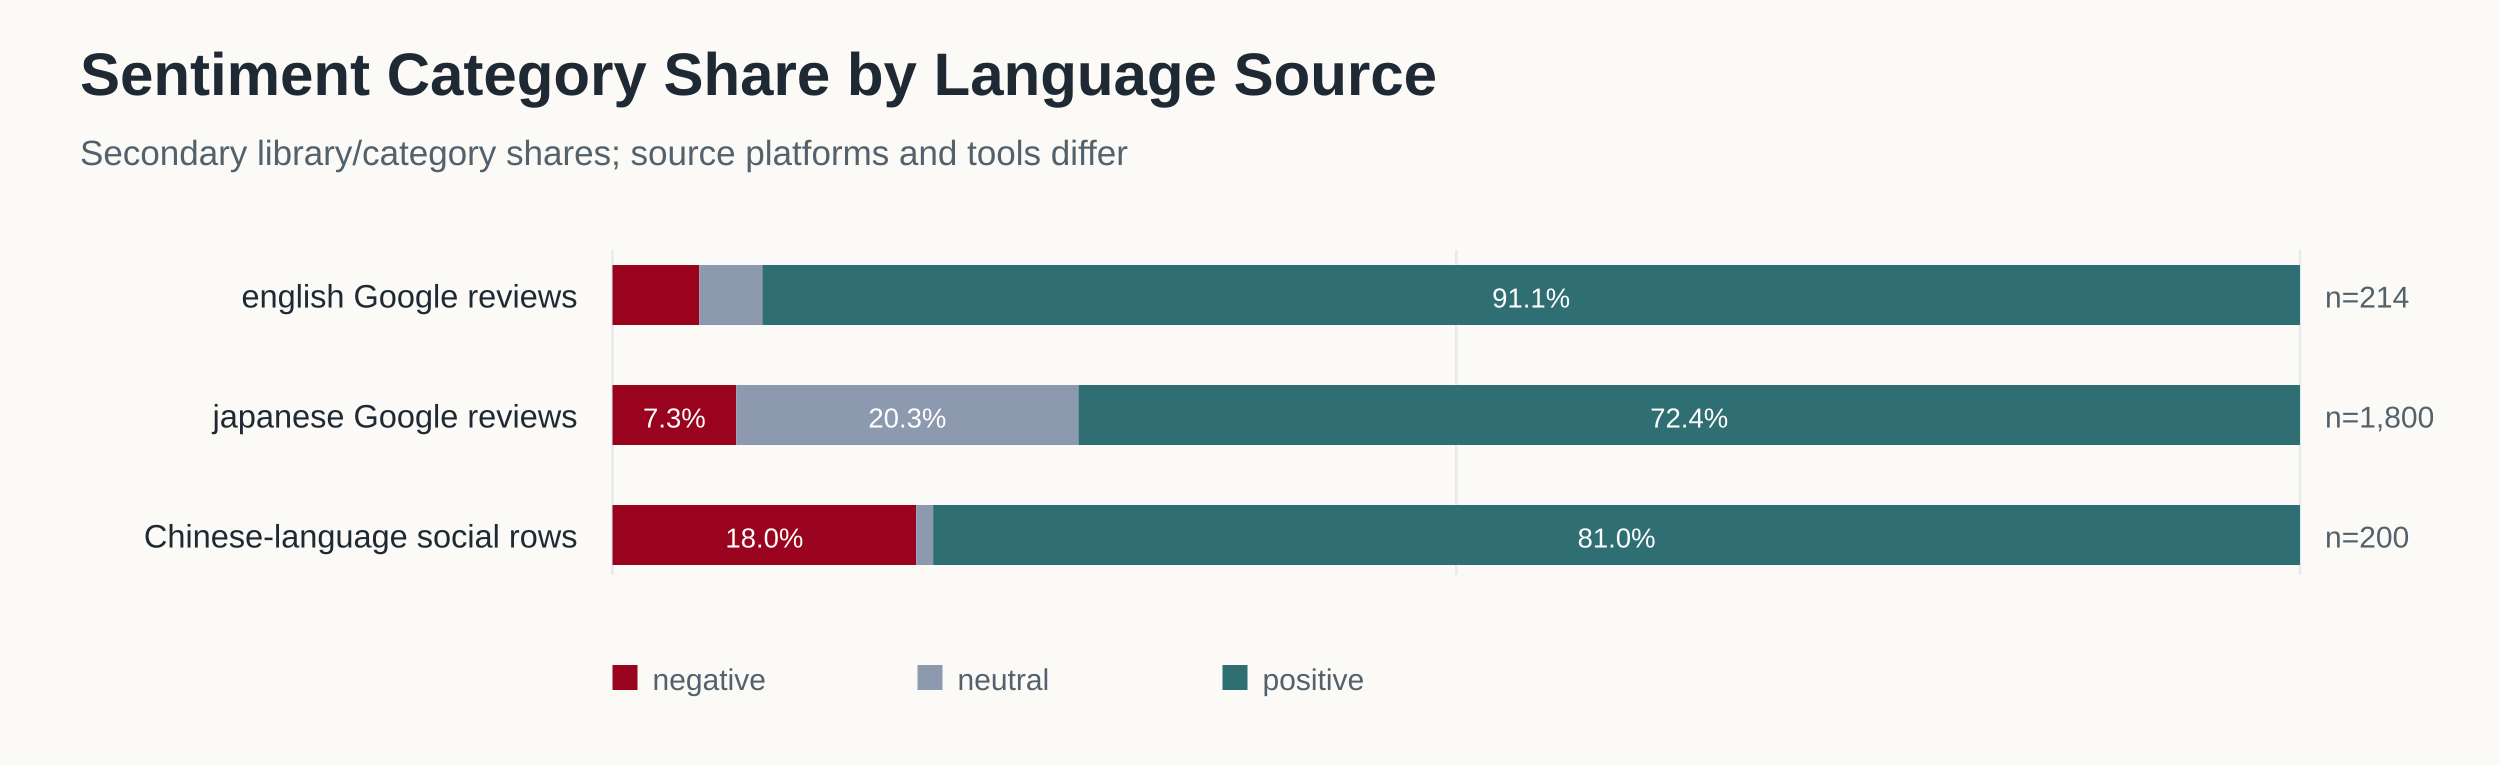
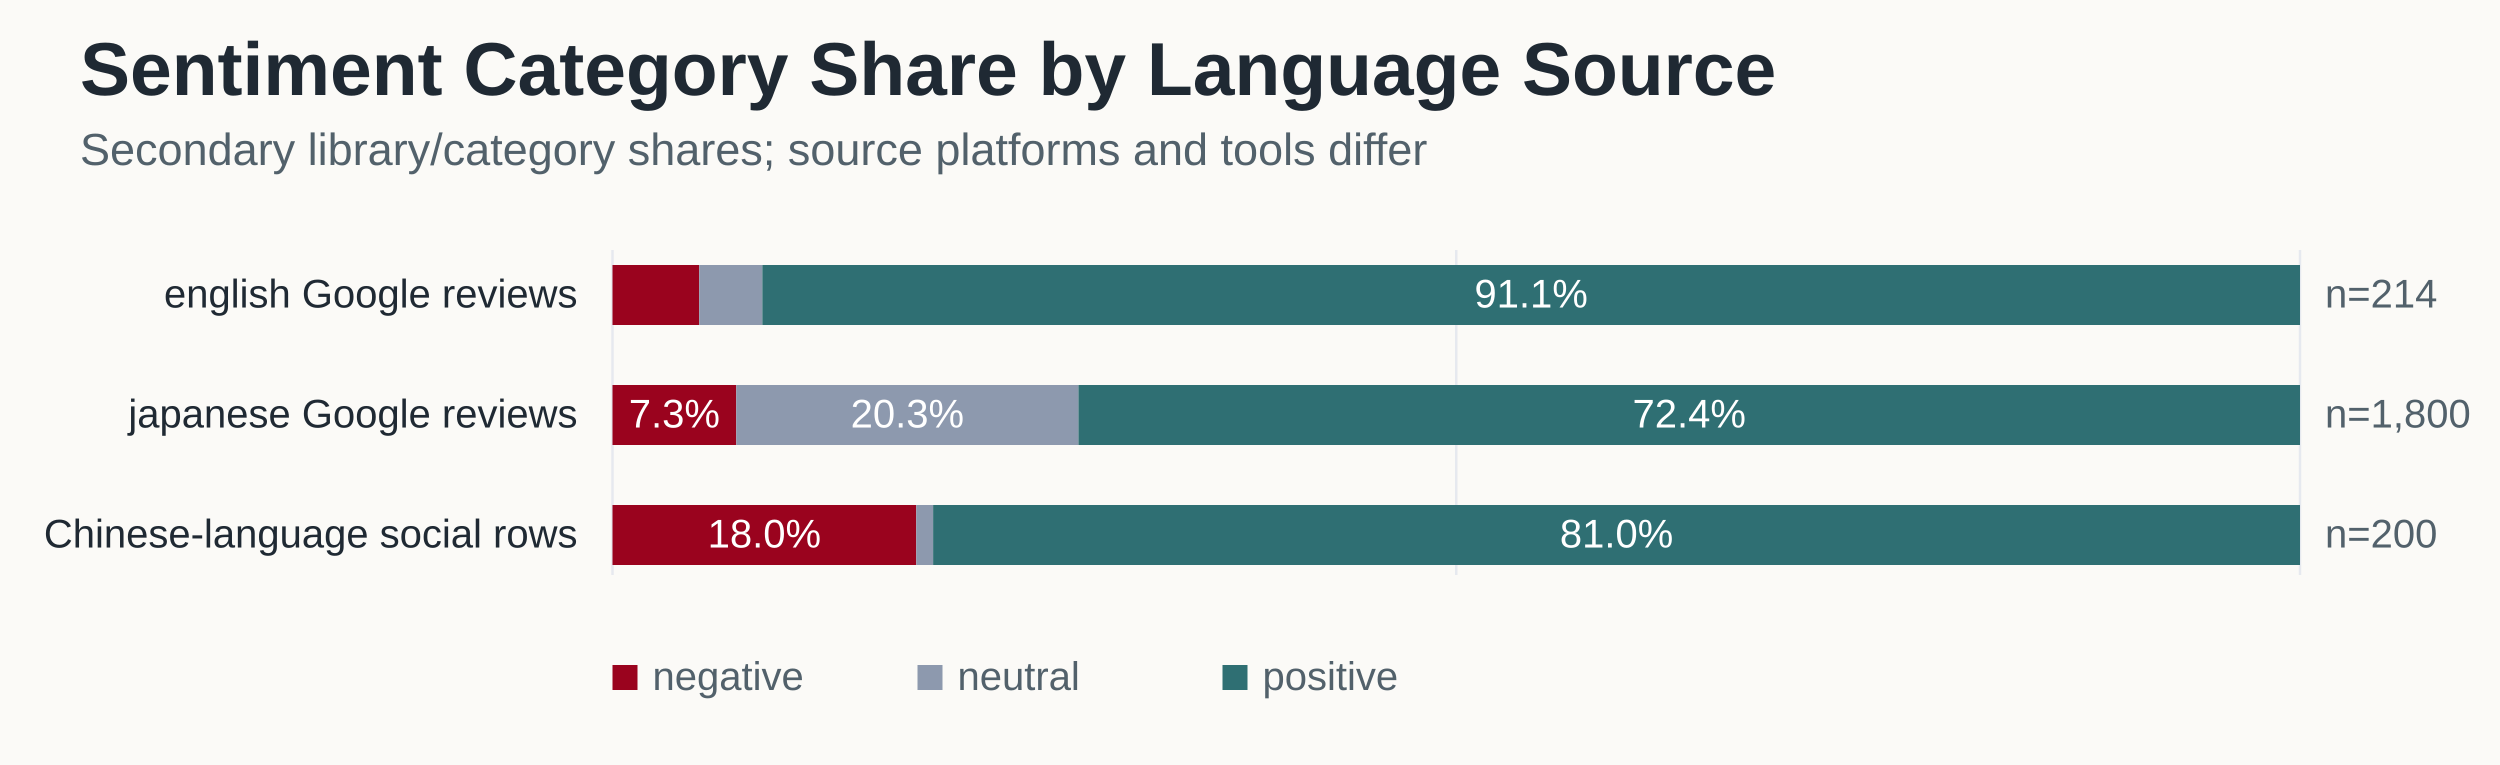
<svg xmlns="http://www.w3.org/2000/svg" width="1000" height="306" viewBox="0 0 1000 306">
  <rect width="100%" height="100%" fill="#fbfaf7" />
-   <text x="32" y="38" font-family="Arial, sans-serif" font-size="24" font-weight="700" fill="#1f2933">Sentiment Category Share by Language Source</text>
-   <text x="32" y="66" font-family="Arial, sans-serif" font-size="14" fill="#52616b">Secondary library/category shares; source platforms and tools differ</text>
+   <text x="32" y="38" font-family="Arial, sans-serif" font-size="30" font-weight="700" fill="#1f2933">Sentiment Category Share by Language Source</text>
+   <text x="32" y="66" font-family="Arial, sans-serif" font-size="18" fill="#52616b">Secondary library/category shares; source platforms and tools differ</text>
  <line x1="245.00" x2="245.00" y1="100.00" y2="230.00" stroke="#d7dde8" stroke-width="1" opacity="0.58" />
  <line x1="582.50" x2="582.50" y1="100.00" y2="230.00" stroke="#d7dde8" stroke-width="1" opacity="0.58" />
  <line x1="920.00" x2="920.00" y1="100.00" y2="230.00" stroke="#d7dde8" stroke-width="1" opacity="0.58" />
-   <text x="231" y="123" text-anchor="end" font-family="Arial, sans-serif" font-size="13" fill="#1f2933">english Google reviews</text>
+   <text x="231" y="123" text-anchor="end" font-family="Arial, sans-serif" font-size="16" fill="#1f2933">english Google reviews</text>
  <rect x="245.00" y="106" width="34.69" height="24" fill="#9a031e" />
  <rect x="279.69" y="106" width="25.23" height="24" fill="#8d99ae" />
  <rect x="304.93" y="106" width="615.07" height="24" fill="#2f6f73" />
-   <text x="612.46" y="123" text-anchor="middle" font-family="Arial, sans-serif" font-size="11" fill="#ffffff">91.1%</text>
-   <text x="930" y="123" font-family="Arial, sans-serif" font-size="12" fill="#52616b">n=214</text>
-   <text x="231" y="171" text-anchor="end" font-family="Arial, sans-serif" font-size="13" fill="#1f2933">japanese Google reviews</text>
+   <text x="612.46" y="123" text-anchor="middle" font-family="Arial, sans-serif" font-size="16" fill="#ffffff">91.1%</text>
+   <text x="930" y="123" font-family="Arial, sans-serif" font-size="16" fill="#52616b">n=214</text>
+   <text x="231" y="171" text-anchor="end" font-family="Arial, sans-serif" font-size="16" fill="#1f2933">japanese Google reviews</text>
  <rect x="245.00" y="154" width="49.50" height="24" fill="#9a031e" />
-   <text x="269.75" y="171" text-anchor="middle" font-family="Arial, sans-serif" font-size="11" fill="#ffffff">7.3%</text>
+   <text x="269.75" y="171" text-anchor="middle" font-family="Arial, sans-serif" font-size="16" fill="#ffffff">7.3%</text>
  <rect x="294.50" y="154" width="136.88" height="24" fill="#8d99ae" />
-   <text x="362.94" y="171" text-anchor="middle" font-family="Arial, sans-serif" font-size="11" fill="#ffffff">20.3%</text>
+   <text x="362.94" y="171" text-anchor="middle" font-family="Arial, sans-serif" font-size="16" fill="#ffffff">20.3%</text>
  <rect x="431.37" y="154" width="488.63" height="24" fill="#2f6f73" />
-   <text x="675.69" y="171" text-anchor="middle" font-family="Arial, sans-serif" font-size="11" fill="#ffffff">72.4%</text>
-   <text x="930" y="171" font-family="Arial, sans-serif" font-size="12" fill="#52616b">n=1,800</text>
-   <text x="231" y="219" text-anchor="end" font-family="Arial, sans-serif" font-size="13" fill="#1f2933">Chinese-language social rows</text>
+   <text x="675.69" y="171" text-anchor="middle" font-family="Arial, sans-serif" font-size="16" fill="#ffffff">72.4%</text>
+   <text x="930" y="171" font-family="Arial, sans-serif" font-size="16" fill="#52616b">n=1,800</text>
+   <text x="231" y="219" text-anchor="end" font-family="Arial, sans-serif" font-size="16" fill="#1f2933">Chinese-language social rows</text>
  <rect x="245.00" y="202" width="121.50" height="24" fill="#9a031e" />
-   <text x="305.75" y="219" text-anchor="middle" font-family="Arial, sans-serif" font-size="11" fill="#ffffff">18.0%</text>
+   <text x="305.75" y="219" text-anchor="middle" font-family="Arial, sans-serif" font-size="16" fill="#ffffff">18.0%</text>
  <rect x="366.50" y="202" width="6.75" height="24" fill="#8d99ae" />
  <rect x="373.25" y="202" width="546.75" height="24" fill="#2f6f73" />
-   <text x="646.62" y="219" text-anchor="middle" font-family="Arial, sans-serif" font-size="11" fill="#ffffff">81.0%</text>
-   <text x="930" y="219" font-family="Arial, sans-serif" font-size="12" fill="#52616b">n=200</text>
+   <text x="646.62" y="219" text-anchor="middle" font-family="Arial, sans-serif" font-size="16" fill="#ffffff">81.0%</text>
+   <text x="930" y="219" font-family="Arial, sans-serif" font-size="16" fill="#52616b">n=200</text>
  <rect x="245" y="266" width="10" height="10" fill="#9a031e" />
-   <text x="261" y="276" font-family="Arial, sans-serif" font-size="12" fill="#52616b">negative</text>
+   <text x="261" y="276" font-family="Arial, sans-serif" font-size="16" fill="#52616b">negative</text>
  <rect x="367" y="266" width="10" height="10" fill="#8d99ae" />
-   <text x="383" y="276" font-family="Arial, sans-serif" font-size="12" fill="#52616b">neutral</text>
+   <text x="383" y="276" font-family="Arial, sans-serif" font-size="16" fill="#52616b">neutral</text>
  <rect x="489" y="266" width="10" height="10" fill="#2f6f73" />
-   <text x="505" y="276" font-family="Arial, sans-serif" font-size="12" fill="#52616b">positive</text>
+   <text x="505" y="276" font-family="Arial, sans-serif" font-size="16" fill="#52616b">positive</text>
</svg>
